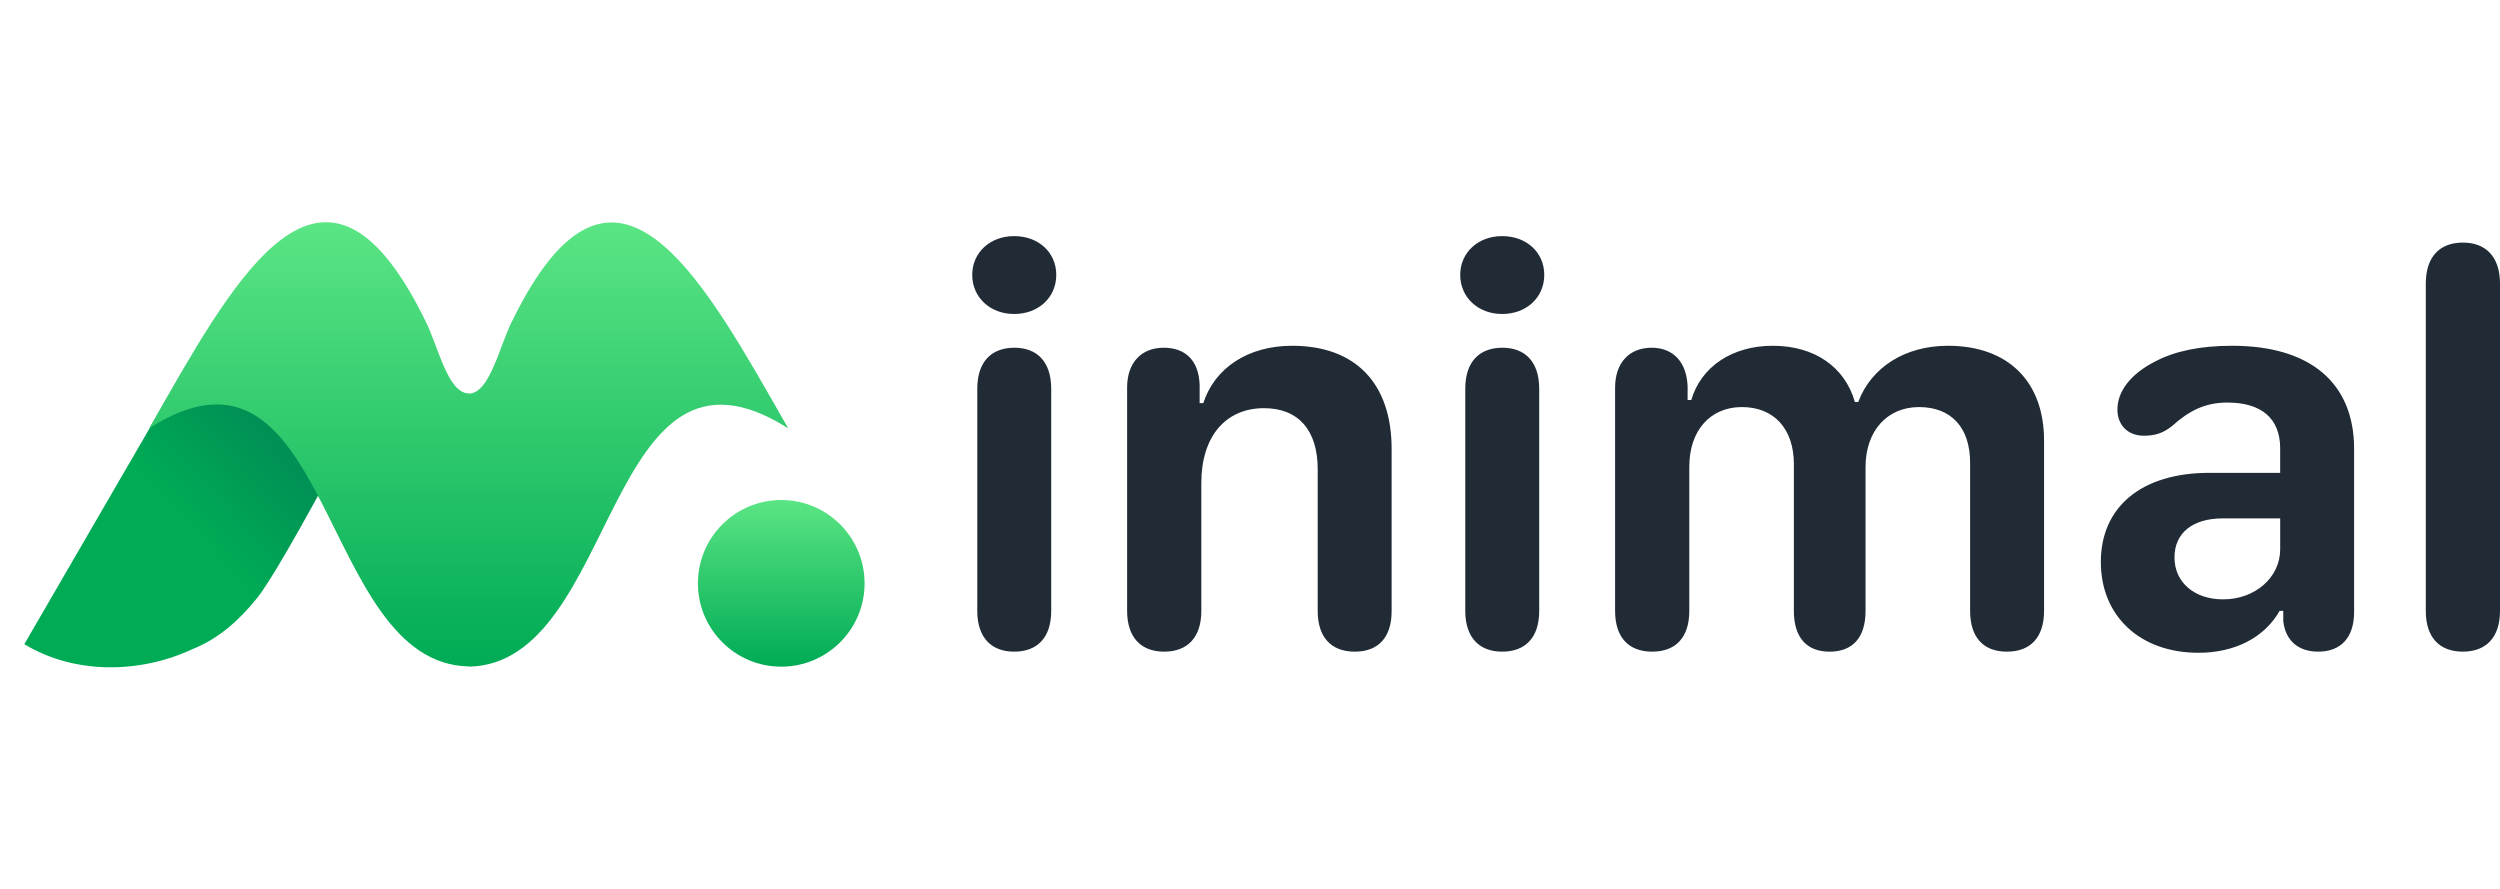
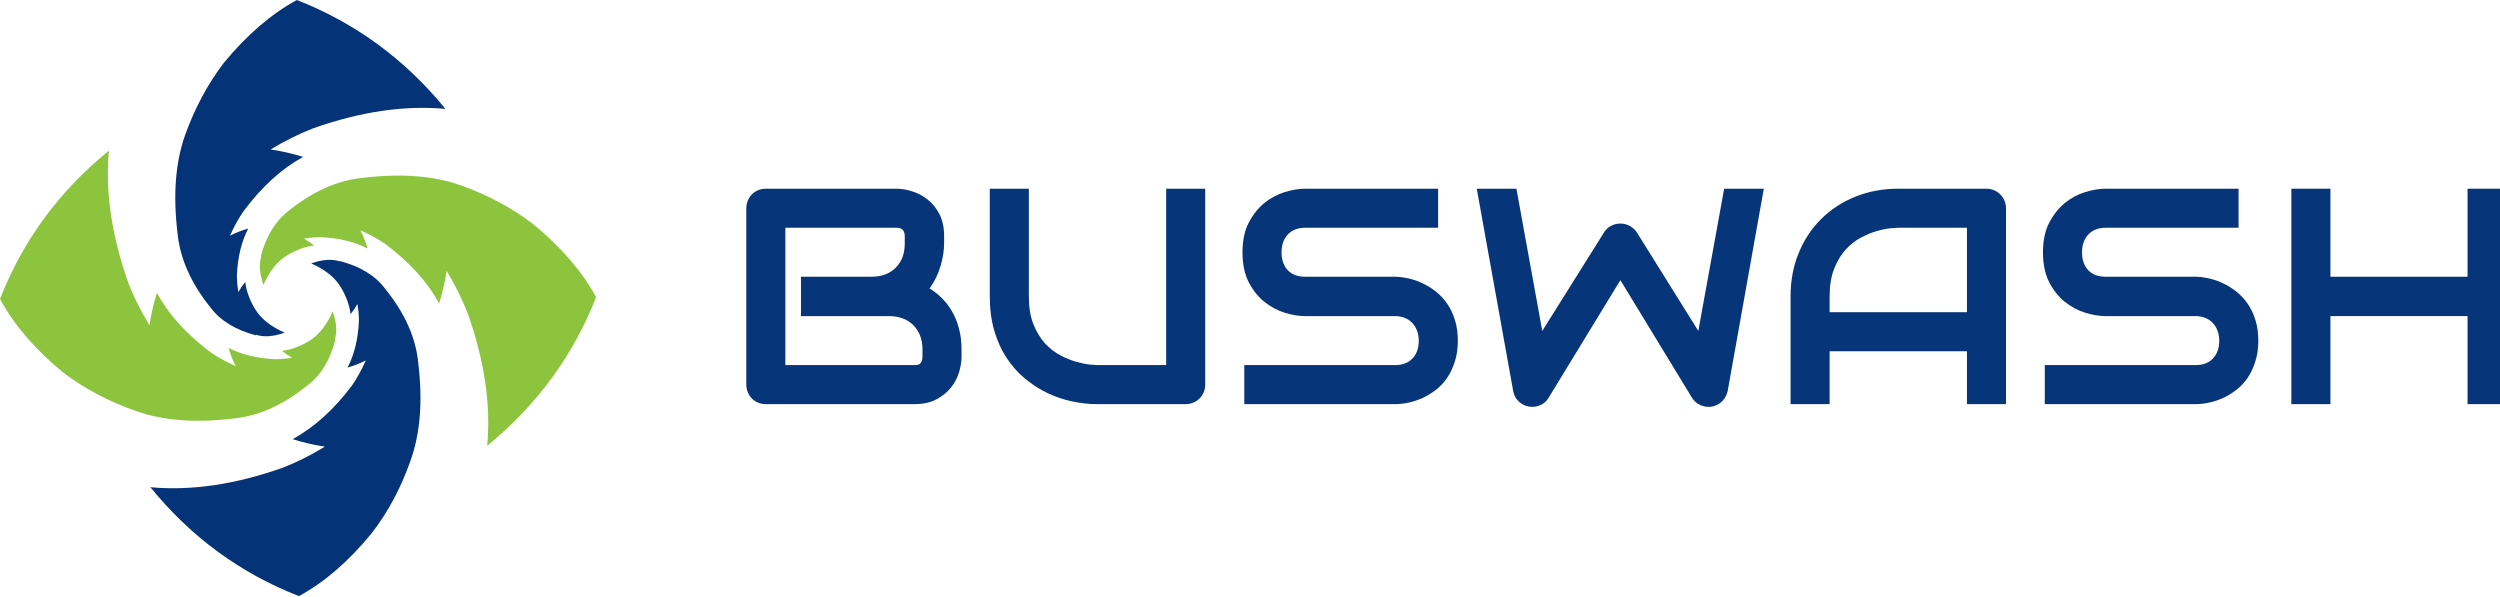
- <svg xmlns="http://www.w3.org/2000/svg" height="128" viewBox="0 0 360 128" width="360">
-   <linearGradient id="a" x1="100%" x2="50%" y1="5.663%" y2="50%">
-     <stop offset="0" stop-color="#007b55" />
-     <stop offset="1" stop-color="#00ab55" />
-   </linearGradient>
-   <linearGradient id="b" x1="50%" x2="50%" y1="0%" y2="100%">
-     <stop offset="0" stop-color="#5be584" />
-     <stop offset="1" stop-color="#00ab55" />
-   </linearGradient>
-   <g fill="none" fill-rule="evenodd">
-     <g transform="translate(3.5 32)">
-       <path d="m23.202 20.777c11.072 5.722 11.577 5.984 11.6 5.995.003.002.161.083 11.198 5.788-6.518 12.135-10.673 19.316-12.467 21.545-2.69 3.342-5.624 5.873-9.232 7.333-7.586 3.565-17.018 3.732-24.3-.676z" fill="url(#a)" />
-       <g fill="url(#b)">
-         <path d="m107.578 25.432c-11.568-20.239-23.525-39.307-37.261-11.336-1.879 3.596-3.249 10.584-6.317 10.584v-.036c-3.068 0-4.437-6.988-6.316-10.584-13.736-27.971-25.694-8.903-37.261 11.336-.871 1.526-1.707 2.983-2.422 4.249 26.509-16.782 24.278 33.917 46 34.319v.036c21.723-.403 19.491-51.101 46-34.32-.715-1.266-1.551-2.722-2.422-4.249" />
-         <path d="m109 64c6.627 0 12-5.373 12-12s-5.373-12-12-12-12 5.373-12 12 5.373 12 12 12" />
-       </g>
+ <svg xmlns="http://www.w3.org/2000/svg" viewBox="0 0 520 124" height="124" width="520" xml:space="preserve" id="svg2" version="1.1">
+   <defs id="defs6" />
+   <g transform="matrix(1.333333,0,0,-1.333333,0,124)" id="g10">
+     <g transform="scale(0.1)" id="g12">
+       <path id="path14" style="fill:#053378;fill-opacity:1;fill-rule:evenodd;stroke:none" d="m 444.02,411.051 c -21.399,9.34 -36.79,21.57 -46.09,36.758 -8.711,14.613 -13.789,28.711 -15.352,42.39 -4.027,-5 -7.617,-10.277 -10.699,-15.82 -1.57,8.98 -2.309,17.812 -2.309,26.519 1.211,27.891 7.11,52.114 17.66,72.582 -9.929,-2.781 -19.378,-6.492 -28.402,-11.14 6.211,14.219 13.363,27.109 21.402,38.601 28.29,37.848 59.149,65.969 92.622,84.258 -16.762,5.27 -33.672,9.141 -50.704,11.641 22.032,13.32 44.223,24.332 66.524,33.039 73.867,26.062 142.578,36.141 206.207,30.242 -63.32,77.578 -140.578,134.18 -231.789,169.879 -40,-21.762 -78.051,-54.449 -114.031,-98.199 -25.11,-32.93 -45.27,-70.59 -60.508,-113.09 -14.879,-42.231 -18.75,-92.93 -11.641,-152.191 3.75,-39.411 20.82,-78.04 51.211,-115.899 15.508,-20.781 39.258,-35.391 71.219,-43.742 0,0.312 0,0.621 0,0.93 12.422,-4.059 27.301,-2.969 44.68,3.242" />
+       <path id="path16" style="fill:#053378;fill-opacity:1;fill-rule:evenodd;stroke:none" d="m 485.43,519.02 c 21.449,-9.29 36.761,-21.559 46.09,-36.75 8.679,-14.571 13.789,-28.68 15.32,-42.348 4.058,4.957 7.609,10.238 10.738,15.816 1.524,-8.976 2.344,-17.847 2.344,-26.519 -1.25,-27.93 -7.152,-52.149 -17.731,-72.617 9.918,2.808 19.411,6.519 28.399,11.168 -6.18,-14.25 -13.32,-27.301 -21.41,-39.098 -28.2,-37.5 -59.102,-65.434 -92.621,-83.75 16.453,-5.274 33.211,-9.184 50.32,-11.641 C 485.121,219.922 463.09,208.91 440.738,200.23 366.91,174.18 298.199,164.059 234.609,169.961 297.578,92.422 374.84,35.781 466.371,0.078 c 40,21.762 77.848,54.492 113.551,98.242 25.43,32.891 45.629,70.59 60.469,113.09 15.23,42.18 19.257,92.93 12.109,152.18 -3.711,39.422 -20.941,78.012 -51.641,115.859 -15.199,20.512 -38.789,34.93 -70.738,43.321 0,0 0,-0.149 0,-0.469 -12.422,4.027 -27.312,2.929 -44.691,-3.281" />
+       <path id="path18" style="fill:#8cc53d;fill-opacity:1;fill-rule:evenodd;stroke:none" d="m 410.98,485.551 c 9.29,21.398 21.559,36.75 36.75,46.051 14.571,8.707 28.68,13.828 42.348,15.347 -4.957,4.031 -10.238,7.582 -15.777,10.711 8.937,1.559 17.808,2.34 26.48,2.34 27.93,-1.25 52.149,-7.109 72.617,-17.699 -2.808,9.929 -6.519,19.418 -11.168,28.398 14.25,-6.211 27.301,-13.359 39.098,-21.437 37.543,-28.211 65.473,-59.063 83.75,-92.582 5.274,16.761 9.184,33.672 11.641,50.699 13.359,-21.988 24.371,-44.219 33.051,-66.52 26.089,-73.871 36.171,-142.578 30.269,-206.168 77.539,63.278 134.18,140.539 169.883,231.758 -21.762,40.031 -54.492,78.039 -98.242,114.02 -32.891,25.121 -70.551,45.312 -113.051,60.511 -42.219,14.918 -92.969,18.75 -152.219,11.641 -39.422,-3.711 -78.012,-20.82 -115.859,-51.211 -20.473,-15.512 -35.082,-39.219 -43.75,-71.18 0.269,0 0.621,0 0.898,0 -4.027,-12.46 -2.929,-27.3 3.281,-44.679" />
+       <path id="path20" style="fill:#8cc53d;fill-opacity:1;fill-rule:evenodd;stroke:none" d="m 518.949,444.141 c -9.34,-21.442 -21.57,-36.801 -36.758,-46.129 -14.613,-8.672 -28.711,-13.793 -42.39,-15.352 5,-4.031 10.277,-7.582 15.859,-10.672 -9.019,-1.558 -17.851,-2.34 -26.558,-2.34 -27.891,1.25 -52.114,7.153 -72.582,17.692 2.781,-9.961 6.492,-19.41 11.14,-28.391 -14.219,6.211 -27.308,13.321 -39.07,21.403 -37.539,28.238 -65.469,59.097 -83.789,92.617 -5.27,-16.449 -9.141,-33.199 -11.641,-50.27 -13.32,21.711 -24.332,43.75 -33.039,66.09 C 174.102,562.621 163.98,631.328 169.879,694.961 92.301,631.988 35.699,554.879 0,463.629 21.762,423.32 54.449,385.16 98.199,349.141 131.129,324.02 168.828,304.02 211.328,289.102 253.52,273.91 304.219,269.879 363.48,277.031 c 39.411,3.707 78.04,20.938 115.899,51.641 20.781,15.199 35.391,38.949 43.781,71.25 -0.351,-0.352 -0.621,-0.473 -0.969,-0.473 4.059,12.391 2.969,27.313 -3.242,44.692" />
+       <path id="path22" style="fill:#06357a;fill-opacity:1;fill-rule:nonzero;stroke:none" d="m 1500,373.441 c 0,-7.5 -1.33,-15.589 -3.91,-24.222 -2.5,-8.559 -6.71,-16.52 -12.65,-23.91 -5.86,-7.297 -13.44,-13.43 -22.82,-18.43 -9.37,-4.93 -20.85,-7.348 -34.37,-7.348 h -231.41 c -4.37,0 -8.43,0.778 -12.18,2.348 -3.75,1.562 -7,3.672 -9.69,6.402 -2.74,2.809 -4.85,6.098 -6.41,9.84 -1.56,3.758 -2.34,7.82 -2.34,12.188 V 605 c 0,4.141 0.78,8.121 2.34,11.879 1.56,3.742 3.67,7.031 6.41,9.84 2.69,2.812 5.94,5 9.69,6.562 3.75,1.559 7.81,2.34 12.18,2.34 h 203.91 c 7.5,0 15.51,-1.359 24.06,-4.062 8.64,-2.61 16.64,-6.829 24.07,-12.649 7.5,-5.859 13.67,-13.441 18.59,-22.82 4.88,-9.371 7.34,-20.891 7.34,-34.531 V 550.16 c 0,-10.859 -1.83,-22.461 -5.47,-34.851 -3.55,-12.418 -9.29,-24.18 -17.18,-35.309 6.87,-4.18 13.28,-9.219 19.22,-15.16 6.01,-5.93 11.28,-12.809 15.78,-20.621 4.57,-7.809 8.16,-16.68 10.78,-26.559 2.69,-9.808 4.06,-20.629 4.06,-32.5 z m -60.94,11.719 c 0,7.891 -1.25,15.039 -3.75,21.399 -2.5,6.332 -6.05,11.761 -10.62,16.25 -4.49,4.57 -9.96,8.05 -16.41,10.472 -6.37,2.379 -13.51,3.598 -21.4,3.598 h -137.35 v 61.402 h 109.85 c 8,0 15.19,1.168 21.56,3.598 6.44,2.5 11.91,5.973 16.4,10.461 4.57,4.57 8.05,10 10.47,16.25 2.39,6.332 3.6,13.519 3.6,21.57 v 11.399 c 0,8.75 -4.22,13.132 -12.66,13.132 H 1225.16 V 360.469 h 201.09 c 1.02,0 2.34,0.043 3.91,0.152 1.56,0.199 2.96,0.668 4.22,1.41 1.24,0.821 2.34,2.188 3.28,4.059 0.93,1.879 1.4,4.461 1.4,7.82 z m 441.1,-54.851 c 0,-4.368 -0.78,-8.43 -2.35,-12.188 -1.56,-3.742 -3.75,-7.031 -6.56,-9.84 -2.81,-2.73 -6.09,-4.84 -9.84,-6.402 -3.75,-1.57 -7.74,-2.348 -11.88,-2.348 h -137.34 c -13.05,0 -26.21,1.41 -39.53,4.219 -13.25,2.809 -26.06,7.109 -38.44,12.969 -12.42,5.941 -24.06,13.441 -35,22.5 -10.94,9.062 -20.55,19.761 -28.75,32.191 -8.24,12.379 -14.69,26.602 -19.38,42.649 -4.68,16.019 -7.03,33.91 -7.03,53.601 V 635.621 H 1605 V 467.66 c 0,-17.191 2.38,-31.719 7.19,-43.601 4.76,-11.868 10.82,-21.829 18.12,-29.84 7.39,-7.93 15.47,-14.18 24.22,-18.75 8.75,-4.489 17.03,-7.809 24.85,-10 7.89,-2.188 14.88,-3.59 20.93,-4.219 6.02,-0.551 10,-0.781 11.88,-0.781 h 107.03 v 275.152 h 60.94 z" />
+       <path id="path24" style="fill:#06357a;fill-opacity:1;fill-rule:nonzero;stroke:none" d="m 2274.22,398.441 c 0,-11.992 -1.56,-22.82 -4.69,-32.5 -3.05,-9.613 -7.03,-18.089 -12.03,-25.472 -5,-7.309 -10.9,-13.559 -17.66,-18.75 -6.68,-5.117 -13.59,-9.34 -20.78,-12.66 -7.18,-3.239 -14.49,-5.618 -21.87,-7.18 -7.42,-1.57 -14.38,-2.348 -20.94,-2.348 h -235.16 v 60.938 h 235.16 c 11.64,0 20.7,3.441 27.19,10.312 6.56,6.879 9.84,16.098 9.84,27.66 0,5.618 -0.9,10.778 -2.66,15.469 -1.67,4.68 -4.14,8.75 -7.34,12.18 -3.24,3.441 -7.15,6.101 -11.72,7.969 -4.61,1.882 -9.68,2.82 -15.31,2.82 h -140.16 c -9.92,0 -20.58,1.75 -32.03,5.312 -11.36,3.508 -21.95,9.219 -31.72,17.028 -9.68,7.812 -17.81,18.011 -24.37,30.621 -6.49,12.699 -9.69,28.172 -9.69,46.41 0,18.32 3.2,33.75 9.69,46.25 6.56,12.578 14.69,22.852 24.37,30.781 9.77,7.891 20.36,13.598 31.72,17.028 11.45,3.519 22.11,5.312 32.03,5.312 h 207.35 v -60.93 h -207.35 c -11.56,0 -20.62,-3.562 -27.18,-10.632 -6.49,-6.989 -9.69,-16.25 -9.69,-27.809 0,-11.68 3.2,-20.941 9.69,-27.809 6.56,-6.8 15.62,-10.16 27.18,-10.16 h 140.63 c 6.56,-0.121 13.48,-1.011 20.78,-2.66 7.38,-1.672 14.69,-4.211 21.88,-7.652 7.26,-3.438 14.21,-7.77 20.78,-12.969 6.56,-5.23 12.38,-11.52 17.5,-18.91 5.07,-7.301 9.1,-15.738 12.03,-25.309 3.01,-9.492 4.53,-20.269 4.53,-32.34 z" />
+       <path id="path26" style="fill:#06357a;fill-opacity:1;fill-rule:nonzero;stroke:none" d="m 2751.56,635.621 -56.25,-315 c -1.25,-6.242 -4.06,-11.672 -8.43,-16.242 -4.38,-4.5 -9.69,-7.348 -15.94,-8.598 -6.37,-1.133 -12.42,-0.39 -18.13,2.188 -5.74,2.5 -10.23,6.41 -13.43,11.722 L 2527.81,492.969 2415.94,309.691 c -2.62,-4.613 -6.25,-8.132 -10.94,-10.632 -4.61,-2.5 -9.53,-3.75 -14.84,-3.75 -7.31,0 -13.75,2.351 -19.38,7.031 -5.62,4.691 -9.06,10.781 -10.31,18.281 l -56.72,315 h 61.87 l 40.32,-221.871 96.09,153.281 c 2.58,4.449 6.17,7.969 10.78,10.469 4.69,2.5 9.69,3.75 15,3.75 5.31,0 10.2,-1.25 14.69,-3.75 4.57,-2.5 8.32,-6.02 11.25,-10.469 l 95.63,-153.281 40.31,221.871 z" />
+       <path id="path28" style="fill:#06357a;fill-opacity:1;fill-rule:nonzero;stroke:none" d="m 3129.38,299.531 h -60.94 v 82.5 h -214.22 v -82.5 h -60.94 V 467.66 c 0,24.449 4.22,47.031 12.66,67.649 8.44,20.632 20.15,38.32 35.15,53.132 15,14.879 32.7,26.438 53.13,34.68 20.51,8.328 42.89,12.5 67.19,12.5 h 137.34 c 4.14,0 8.13,-0.781 11.87,-2.34 3.76,-1.562 7.04,-3.75 9.85,-6.562 2.81,-2.809 5,-6.098 6.56,-9.84 1.56,-3.758 2.35,-7.738 2.35,-11.879 z m -275.16,143.438 h 214.22 v 131.722 h -107.03 c -1.88,0 -5.86,-0.281 -11.88,-0.781 -6.05,-0.551 -13.05,-1.879 -20.94,-4.07 -7.81,-2.18 -16.09,-5.578 -24.84,-10.149 -8.75,-4.492 -16.84,-10.742 -24.22,-18.75 -7.3,-7.929 -13.36,-17.89 -18.12,-29.851 -4.81,-11.988 -7.19,-26.481 -7.19,-43.43 z" />
+       <path id="path30" style="fill:#06357a;fill-opacity:1;fill-rule:nonzero;stroke:none" d="m 3522.97,398.441 c 0,-11.992 -1.56,-22.82 -4.69,-32.5 -3.05,-9.613 -7.03,-18.089 -12.03,-25.472 -5,-7.309 -10.9,-13.559 -17.66,-18.75 -6.68,-5.117 -13.59,-9.34 -20.78,-12.66 -7.19,-3.239 -14.49,-5.618 -21.87,-7.18 -7.42,-1.57 -14.38,-2.348 -20.94,-2.348 h -235.16 v 60.938 H 3425 c 11.64,0 20.7,3.441 27.19,10.312 6.56,6.879 9.84,16.098 9.84,27.66 0,5.618 -0.9,10.778 -2.65,15.469 -1.68,4.68 -4.15,8.75 -7.35,12.18 -3.24,3.441 -7.15,6.101 -11.72,7.969 -4.61,1.882 -9.69,2.82 -15.31,2.82 h -140.16 c -9.92,0 -20.58,1.75 -32.03,5.312 -11.36,3.508 -21.95,9.219 -31.72,17.028 -9.68,7.812 -17.81,18.011 -24.37,30.621 -6.49,12.699 -9.69,28.172 -9.69,46.41 0,18.32 3.2,33.75 9.69,46.25 6.56,12.578 14.69,22.852 24.37,30.781 9.77,7.891 20.36,13.598 31.72,17.028 11.45,3.519 22.11,5.312 32.03,5.312 h 207.35 v -60.93 h -207.35 c -11.56,0 -20.62,-3.562 -27.18,-10.632 -6.49,-6.989 -9.69,-16.25 -9.69,-27.809 0,-11.68 3.2,-20.941 9.69,-27.809 6.56,-6.8 15.62,-10.16 27.18,-10.16 h 140.63 c 6.56,-0.121 13.48,-1.011 20.78,-2.66 7.38,-1.672 14.69,-4.211 21.87,-7.652 7.27,-3.438 14.22,-7.77 20.79,-12.969 6.56,-5.23 12.38,-11.52 17.5,-18.91 5.07,-7.301 9.1,-15.738 12.03,-25.309 3.01,-9.492 4.53,-20.269 4.53,-32.34 z" />
+       <path id="path32" style="fill:#06357a;fill-opacity:1;fill-rule:nonzero;stroke:none" d="m 3635.47,498.281 h 213.91 v 137.34 h 60.93 v -336.09 h -60.93 V 436.879 H 3635.47 V 299.531 h -60.94 v 336.09 h 60.94 z" />
    </g>
-     <path d="m146.031 45.215c3.522 0 6.072-2.389 6.072-5.628s-2.55-5.587-6.072-5.587c-3.441 0-6.031 2.348-6.031 5.587s2.591 5.628 6.031 5.628zm0 48.623c3.319 0 5.343-1.984 5.343-5.87v-31.984c0-3.887-2.024-5.911-5.303-5.911-3.319 0-5.343 2.024-5.343 5.911v31.984c0 3.846 2.024 5.87 5.303 5.87zm49.06 0c3.4 0 5.303-2.065 5.303-5.83v-23.36c0-9.433-5.181-14.858-14.329-14.858-6.315 0-11.132 3.158-12.791 8.259h-.526v-2.632c-.121-3.441-1.983-5.344-5.181-5.344-3.238 0-5.262 2.186-5.262 5.709v32.186c0 3.765 1.943 5.87 5.343 5.87s5.343-2.105 5.343-5.87v-18.421c0-6.68 3.481-10.769 9.027-10.769 4.938 0 7.731 3.158 7.731 8.785v20.405c0 3.765 1.902 5.87 5.343 5.87zm21.211-48.623c3.522 0 6.072-2.389 6.072-5.628s-2.55-5.587-6.072-5.587c-3.441 0-6.031 2.348-6.031 5.587s2.591 5.628 6.031 5.628zm0 48.623c3.319 0 5.343-1.984 5.343-5.87v-31.984c0-3.887-2.024-5.911-5.303-5.911-3.319 0-5.343 2.024-5.343 5.911v31.984c0 3.846 2.024 5.87 5.303 5.87zm72.699 0c3.4 0 5.343-2.065 5.343-5.87v-24.534c0-8.502-5.181-13.644-13.844-13.644-6.193 0-11.051 3.117-12.913 8.097h-.486c-1.417-5.02-5.788-8.097-11.82-8.097-5.829 0-10.322 2.996-11.739 7.814h-.526v-2.024c-.162-3.441-2.064-5.506-5.181-5.506-3.238 0-5.262 2.186-5.262 5.749v32.146c0 3.806 1.943 5.87 5.343 5.87s5.343-2.065 5.343-5.87v-20.769c0-5.223 3.036-8.583 7.569-8.583 4.615 0 7.489 3.117 7.489 8.219v21.134c0 3.806 1.822 5.87 5.141 5.87 3.36 0 5.181-2.065 5.181-5.87v-20.729c0-5.182 3.117-8.623 7.691-8.623 4.615 0 7.367 2.915 7.367 8.016v21.336c0 3.806 1.902 5.87 5.303 5.87zm27.566.162c5.262 0 9.512-2.186 11.698-6.032h.526v1.498c.324 2.794 2.186 4.372 5.019 4.372 3.319 0 5.181-2.065 5.181-5.709v-23.482c0-9.514-6.315-14.858-17.568-14.858-4.695 0-8.298.81-11.01 2.227-3.764 1.903-5.505 4.453-5.505 6.964 0 2.186 1.457 3.765 3.805 3.765 1.741 0 2.874-.445 4.088-1.417 2.388-2.146 4.695-3.36 7.934-3.36 4.898 0 7.61 2.267 7.61 6.599v3.522h-10.201c-9.755 0-15.625 4.899-15.625 12.834 0 7.814 5.667 13.077 14.046 13.077zm3.562-7.692c-4.169 0-7.003-2.47-7.003-6.032 0-3.522 2.591-5.628 6.962-5.628h8.258v4.453c0 4.049-3.603 7.206-8.217 7.206zm34.528 7.53c3.279 0 5.343-1.984 5.343-5.87v-47.126c0-3.887-2.064-5.911-5.343-5.911-3.319 0-5.343 2.024-5.343 5.911v47.126c0 3.887 2.024 5.87 5.343 5.87z" fill="#212b36" fill-rule="nonzero" />
  </g>
</svg>
